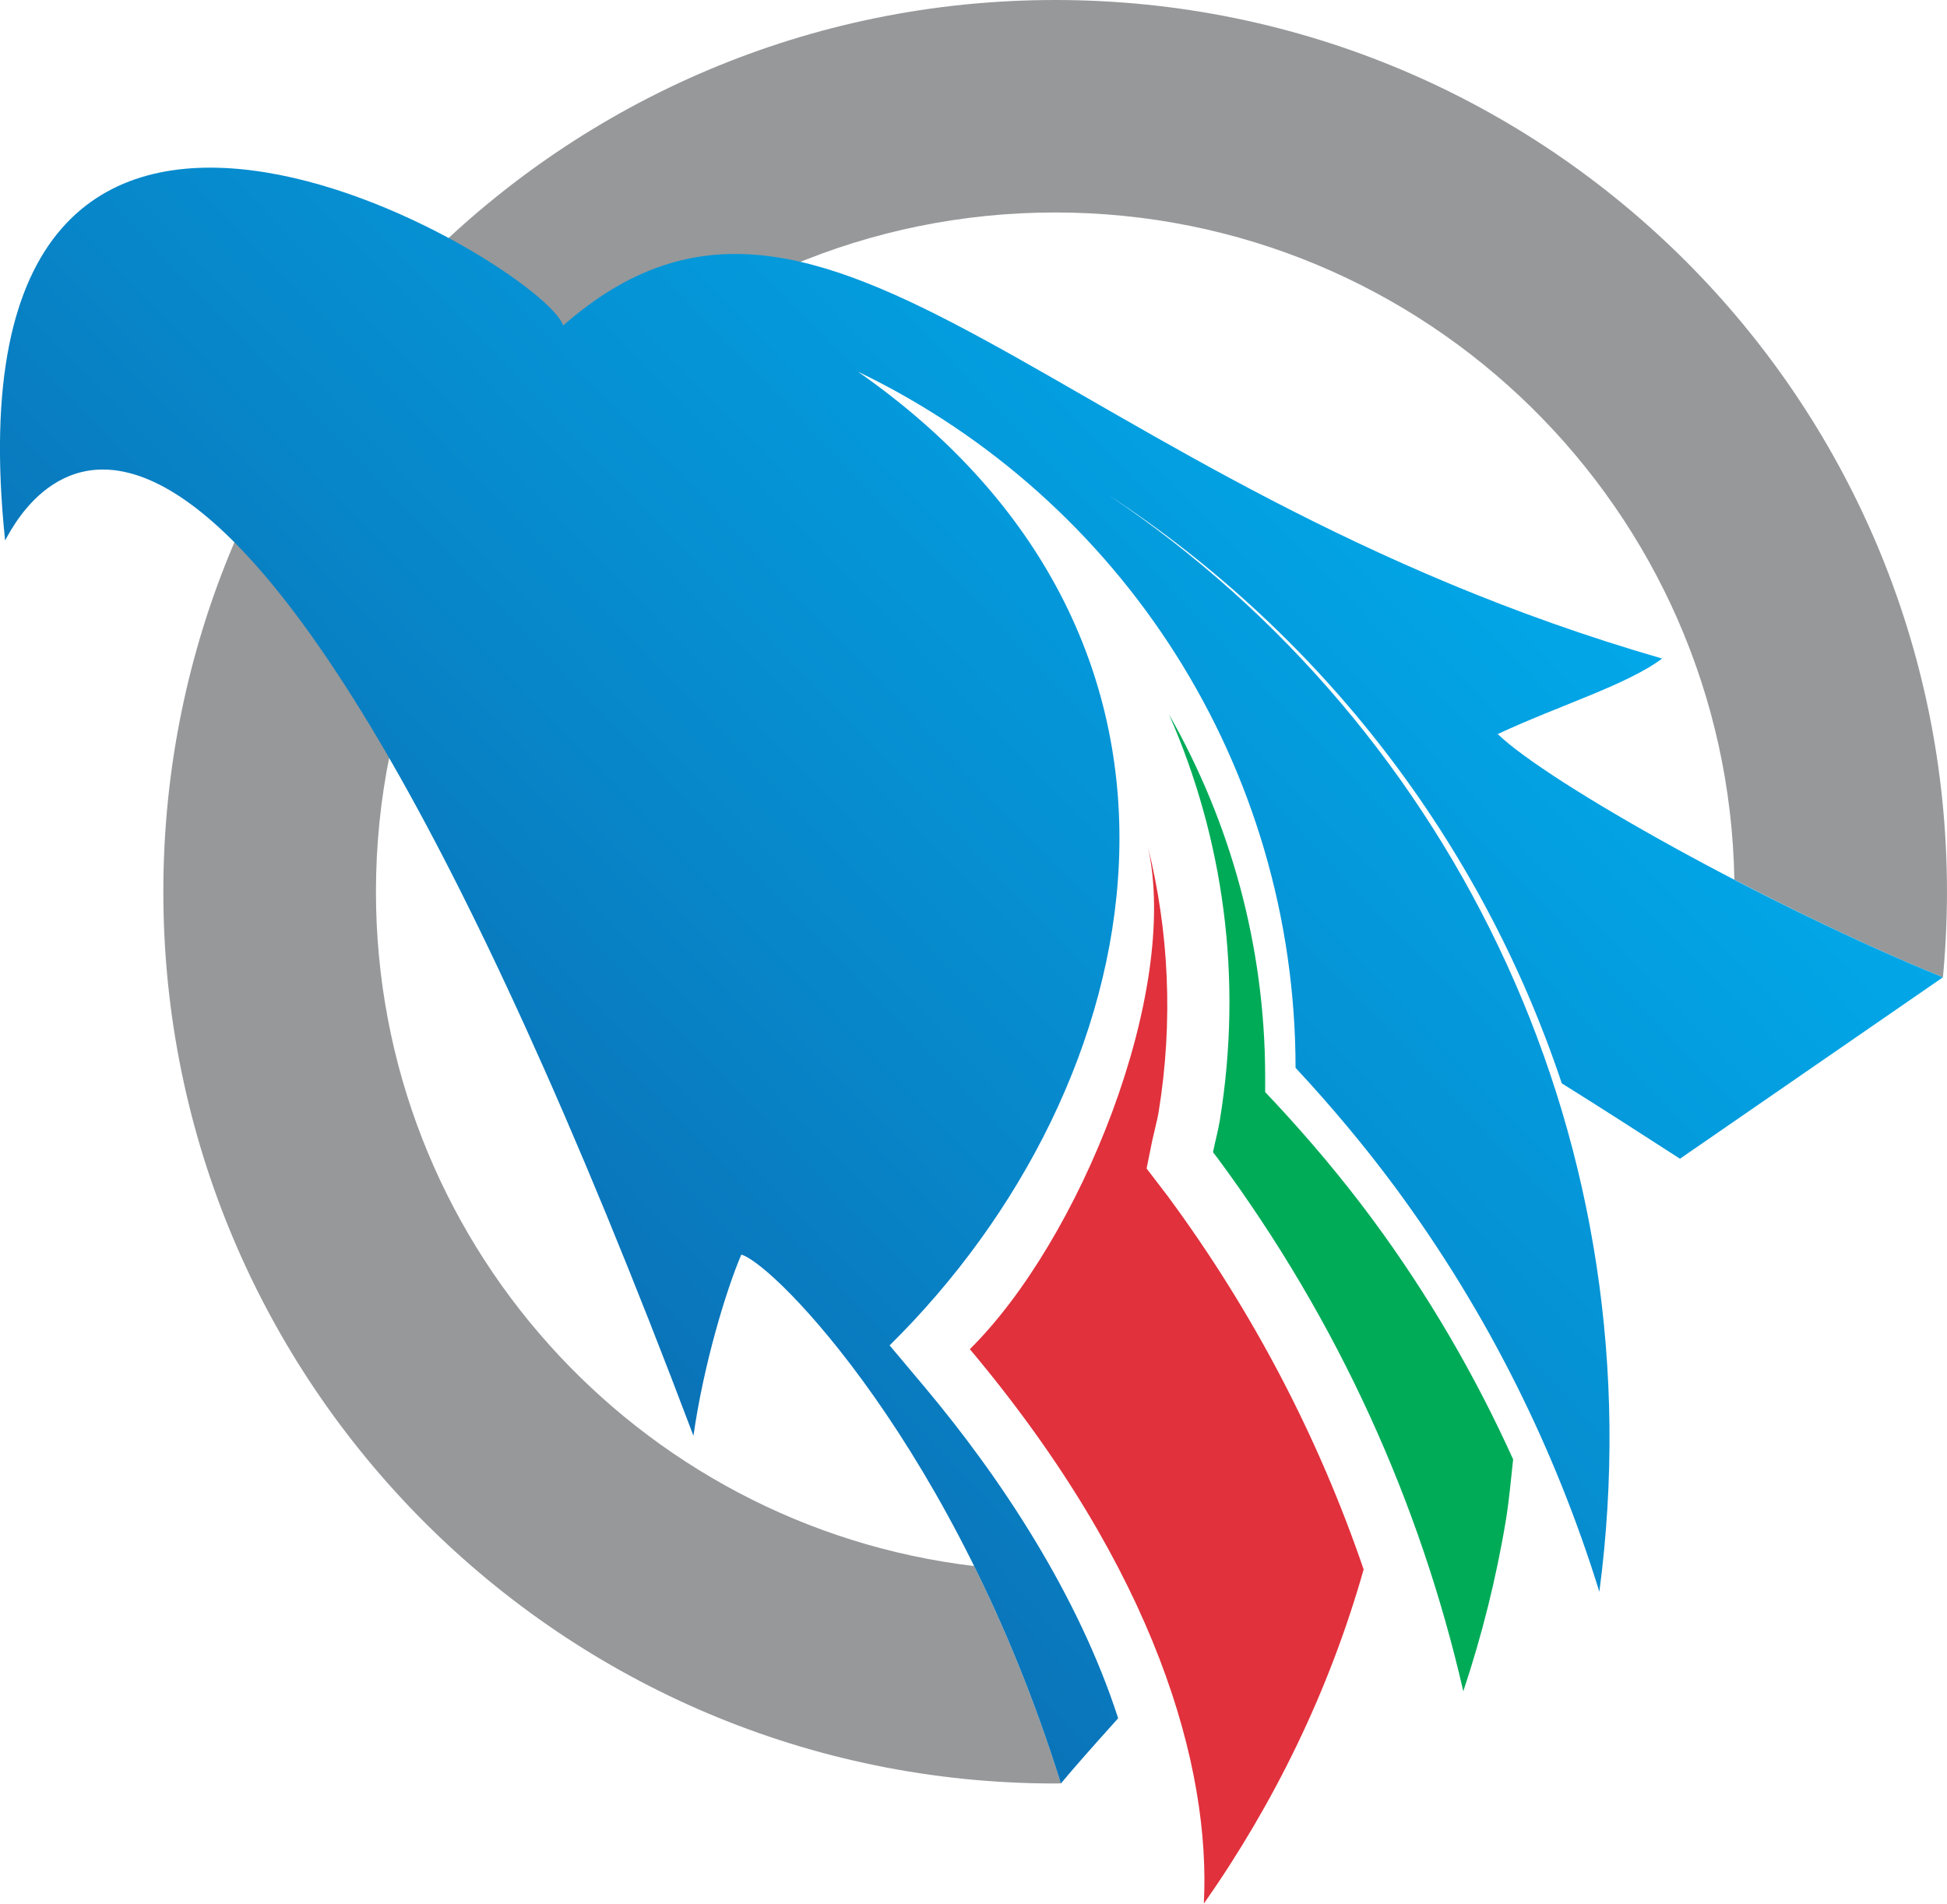
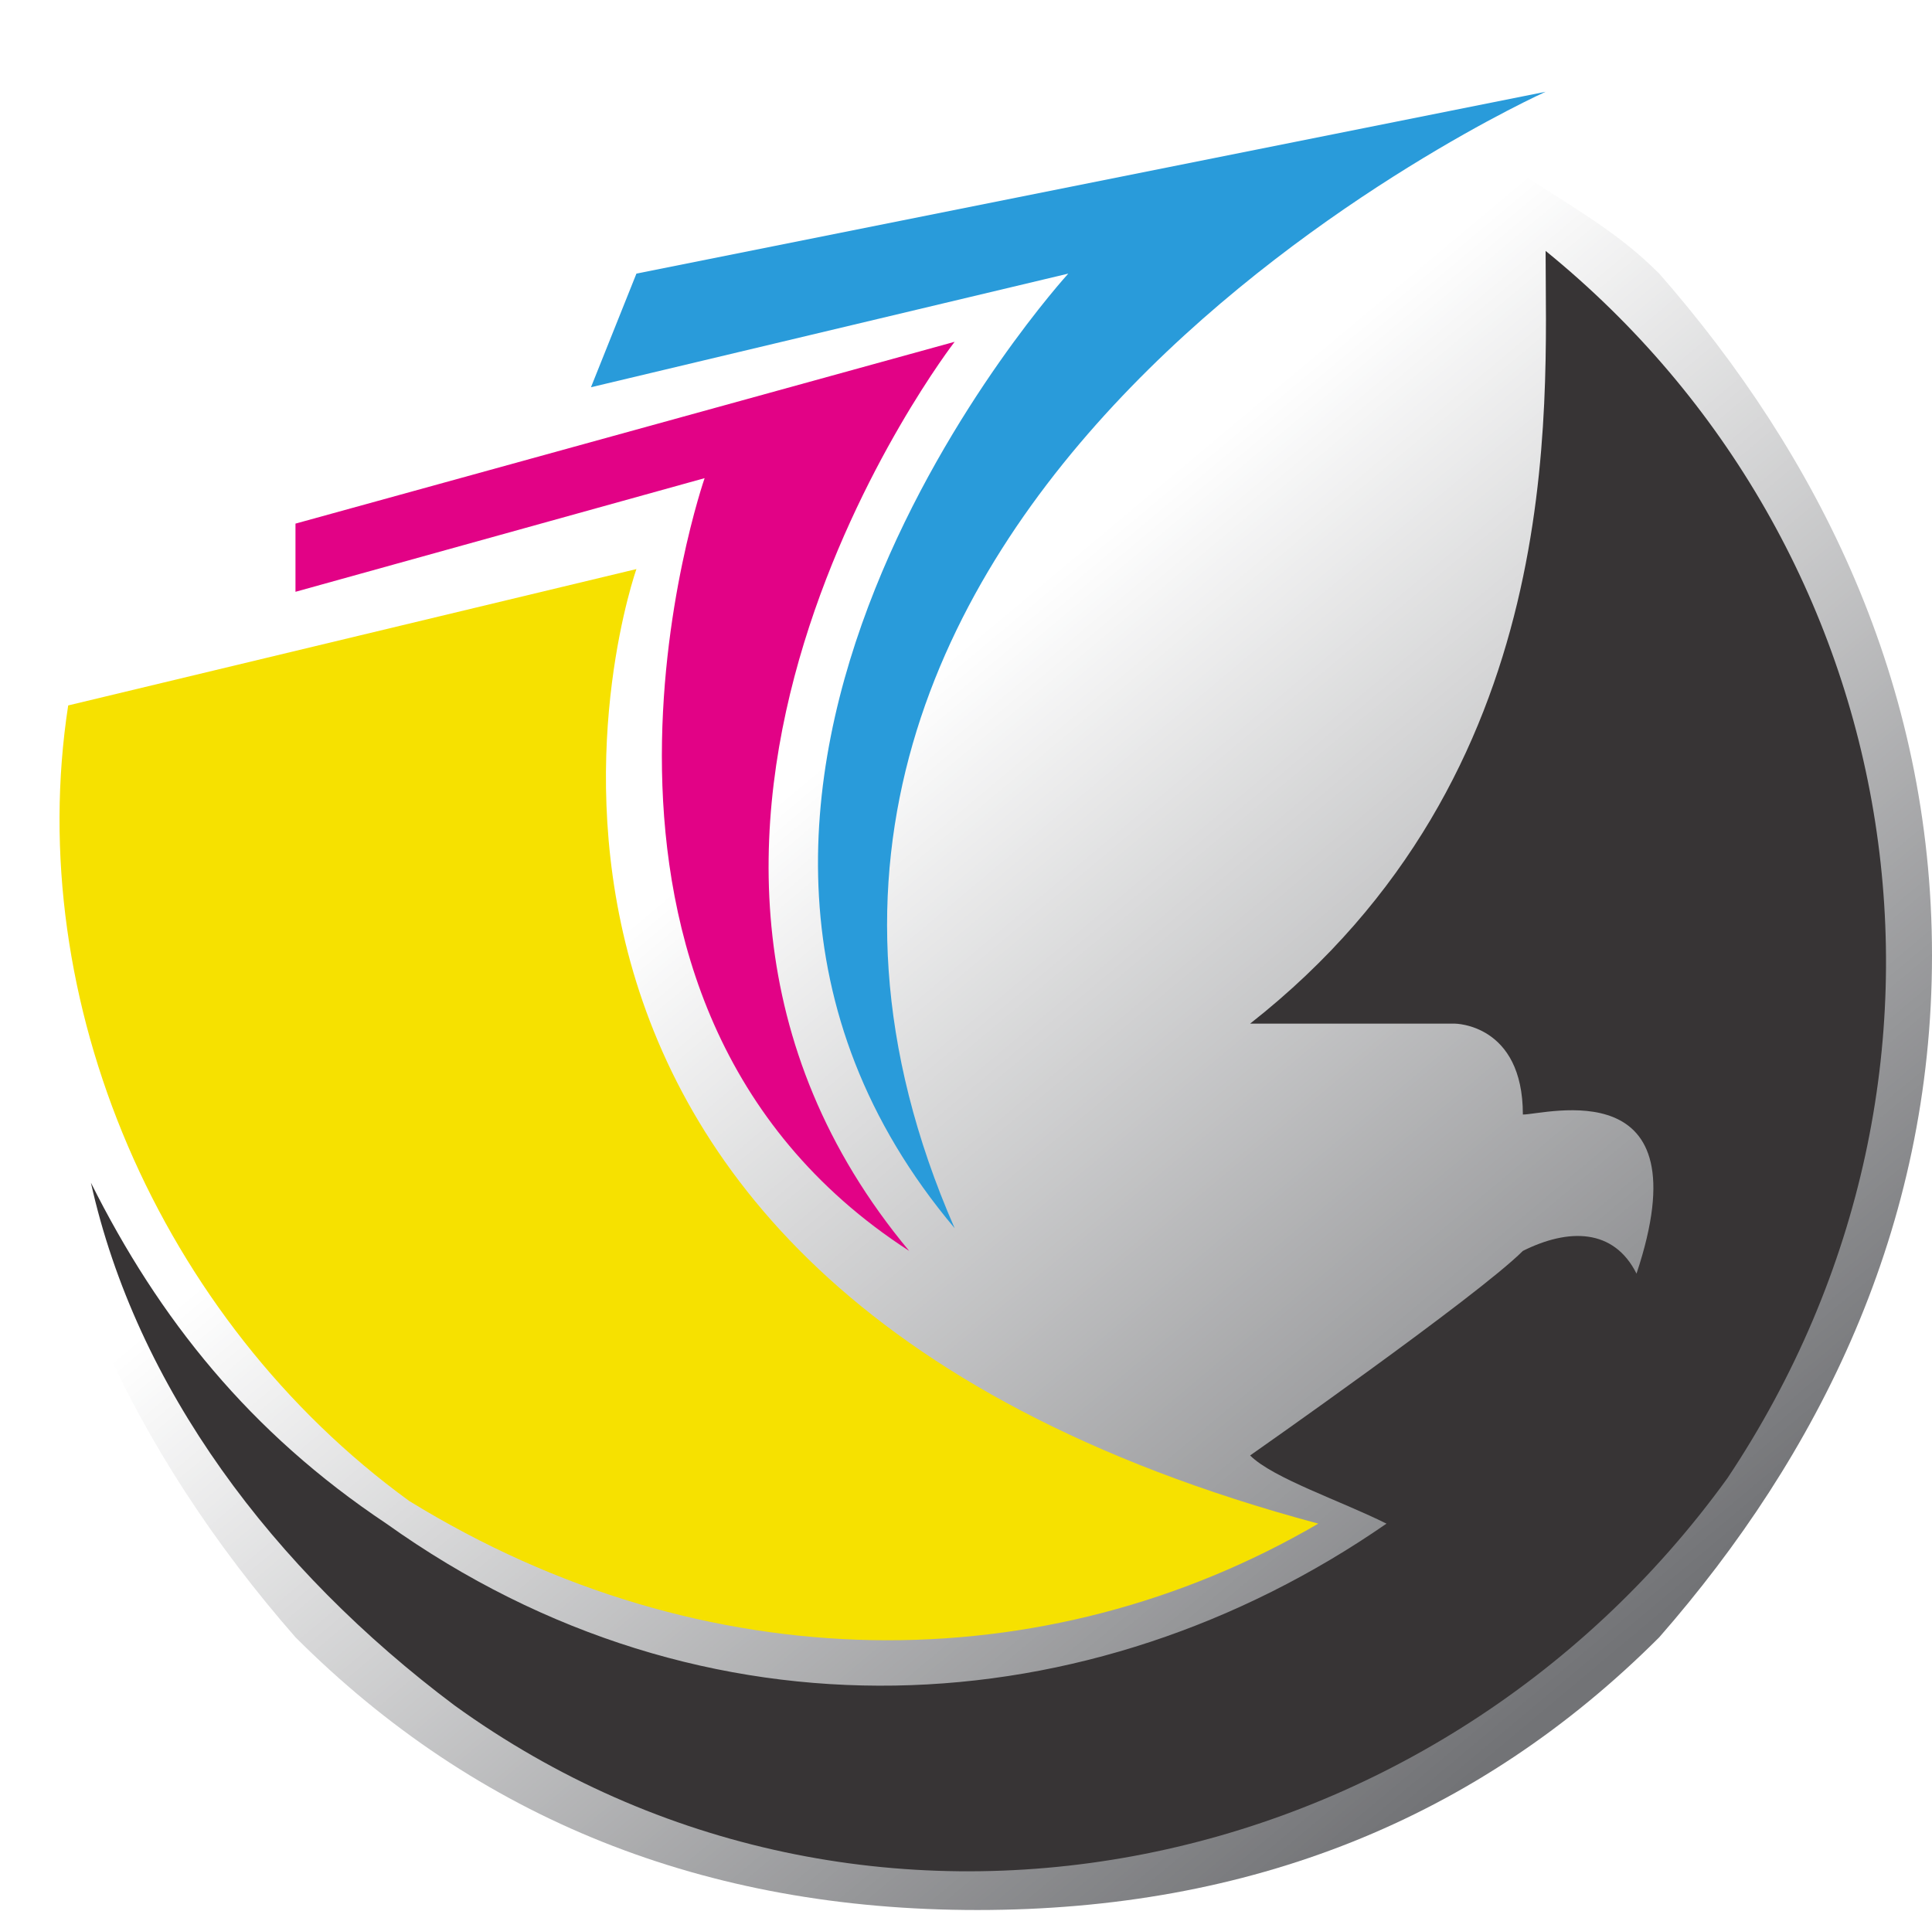
- <svg xmlns="http://www.w3.org/2000/svg" xml:space="preserve" width="16.171in" height="15.812in" version="1.1" style="shape-rendering:geometricPrecision; text-rendering:geometricPrecision; image-rendering:optimizeQuality; fill-rule:evenodd; clip-rule:evenodd" viewBox="0 0 14926 14595">
+ <svg xmlns="http://www.w3.org/2000/svg" xml:space="preserve" width="3.224in" height="3.189in" version="1.1" style="shape-rendering:geometricPrecision; text-rendering:geometricPrecision; image-rendering:optimizeQuality; fill-rule:evenodd; clip-rule:evenodd" viewBox="0 0 85 84">
  <defs>
    <style type="text/css">
   
-     .fil0 {fill:#96989A}
-     .fil3 {fill:#E1313C}
-     .fil2 {fill:#00AB58}
-     .fil1 {fill:url(#id0)}
+     .fil0 {fill:#727376}
+     .fil4 {fill:#373435}
+     .fil2 {fill:#299BDA}
+     .fil1 {fill:#E20286}
+     .fil3 {fill:#F6E100}
   
  </style>
-     <linearGradient id="id0" gradientUnits="userSpaceOnUse" x1="12401.4" y1="2714.34" x2="2493.54" y2="12244.6">
-       <stop offset="0" style="stop-opacity:1; stop-color:#00AFEF" />
-       <stop offset="0.541" style="stop-opacity:1; stop-color:#0788CB" />
-       <stop offset="1" style="stop-opacity:1; stop-color:#0E60A7" />
-     </linearGradient>
+     <mask id="id0">
+       <linearGradient id="id1" gradientUnits="userSpaceOnUse" x1="43.698" y1="27.371" x2="77.3" y2="67.474">
+         <stop offset="0" style="stop-opacity:0; stop-color:white" />
+         <stop offset="1" style="stop-opacity:1; stop-color:white" />
+       </linearGradient>
+       <rect style="fill:url(#id1)" width="85.3" height="84.399" />
+     </mask>
  </defs>
  <g id="Layer_x0020_1">
-     <g id="_2720978674288">
-       <path class="fil0" d="M8089 0c3776,0 6837,3061 6837,6837 0,221 -11,440 -31,656 -513,-209 -1077,-477 -1599,-749 -50,-2833 -2362,-5115 -5207,-5115 -2876,0 -5207,2332 -5207,5208 0,2666 2003,4863 4586,5170 240,486 470,1042 665,1666 -14,0 -29,1 -44,1 -3776,0 -6837,-3061 -6837,-6837 0,-3776 3061,-6837 6837,-6837z" />
-       <path class="fil1" d="M4317 2496c-151,-474 -4790,-3248 -4278,1648 152,-282 1565,-2966 5277,6864 78,-548 250,-1115 367,-1389 255,72 1650,1489 2450,4055 89,-108 249,-289 439,-500 -305,-943 -898,-1842 -1484,-2540l-268 -319c2026,-1998 2742,-5377 -242,-7465 2029,977 3353,3031 3354,5337 267,287 522,590 761,912 713,965 1231,2016 1568,3105 451,-3416 -1090,-6610 -3759,-8406 1633,1071 2854,2661 3471,4508 302,188 599,380 906,578l2016 -1391c-1338,-545 -3026,-1490 -3413,-1865 466,-218 994,-378 1260,-579 -4654,-1343 -6403,-4329 -8425,-2553z" />
-       <path class="fil2" d="M9336 8882c-12,-16 -25,-32 -37,-48 16,-79 37,-155 51,-236 182,-1105 26,-2178 -388,-3120 470,826 736,1774 737,2774l0 121 82 87c260,280 508,574 739,886 433,586 791,1204 1080,1843 -17,155 -30,308 -55,463 -75,453 -186,892 -327,1315 -330,-1438 -953,-2829 -1882,-4085z" />
-       <path class="fil3" d="M7435 10344c840,-830 1616,-2735 1364,-3856 161,647 198,1338 82,2046 -8,47 -27,117 -49,217l-42 208 127 166c21,27 32,41 33,43l0 0c662,896 1161,1862 1504,2865 -265,934 -687,1794 -1225,2562 53,-1042 -362,-2545 -1794,-4251z" />
-     </g>
+     <path class="fil0" style="mask:url(#id0)" d="M61 4l11 -2c3,0 -1,3 -6,5 3,2 5,3 7,5 7,8 12,18 12,30 0,12 -5,22 -12,30 -8,8 -18,12 -30,12 -12,0 -22,-4 -30,-12 -7,-8 -12,-18 -12,-29 -1,-4 -1,-8 -1,-12l0 -2 3 0c2,-6 5,-12 10,-17 8,-7 18,-12 30,-12 6,0 12,1 18,4z" />
+     <path class="fil1" d="M13 26l0 -3 29 -8c0,0 -17,22 -2,40 -17,-11 -9,-34 -9,-34l-18 5z" />
+     <path class="fil2" d="M26 17l2 -5 40 -8c0,0 -40,18 -26,50 -16,-19 5,-42 5,-42l-21 5z" />
+     <path class="fil3" d="M58 67c-12,7 -27,7 -40,-1 -11,-8 -17,-22 -15,-35l25 -6c0,0 -11,31 30,42z" />
+     <path class="fil4" d="M68 11c0,7 1,23 -13,34 3,0 9,0 9,0 0,0 3,0 3,4 1,0 8,-2 5,7l0 0c-1,-2 -3,-2 -5,-1 -2,2 -12,9 -12,9 1,1 4,2 6,3 -13,9 -30,10 -44,0 -6,-4 -10,-9 -13,-15 2,9 8,17 16,23 18,13 43,8 56,-10 12,-18 8,-41 -8,-54z" />
  </g>
</svg>
